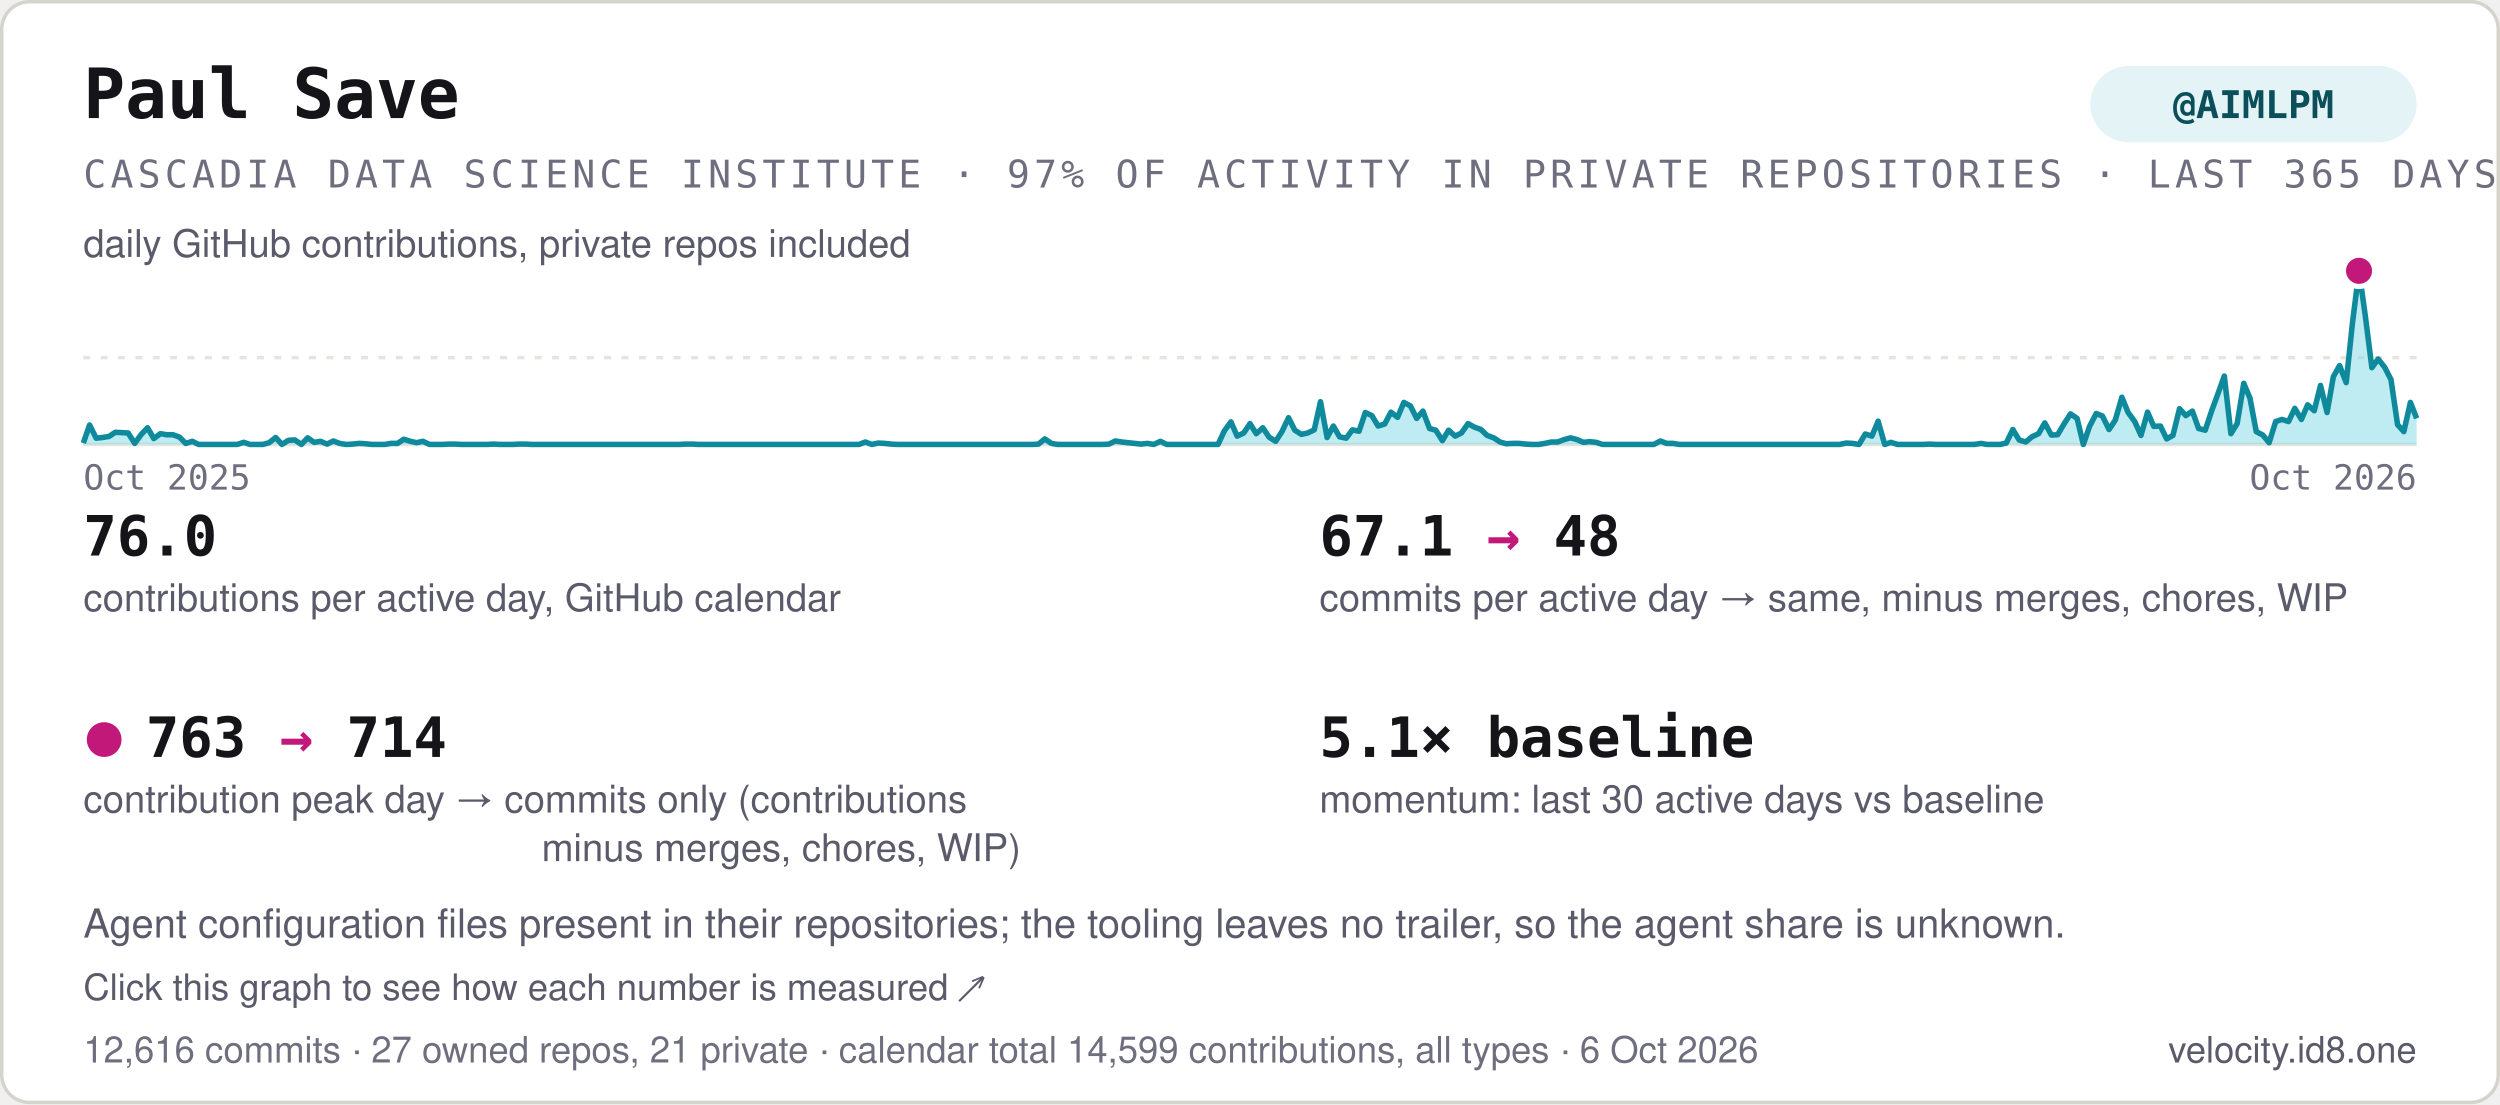
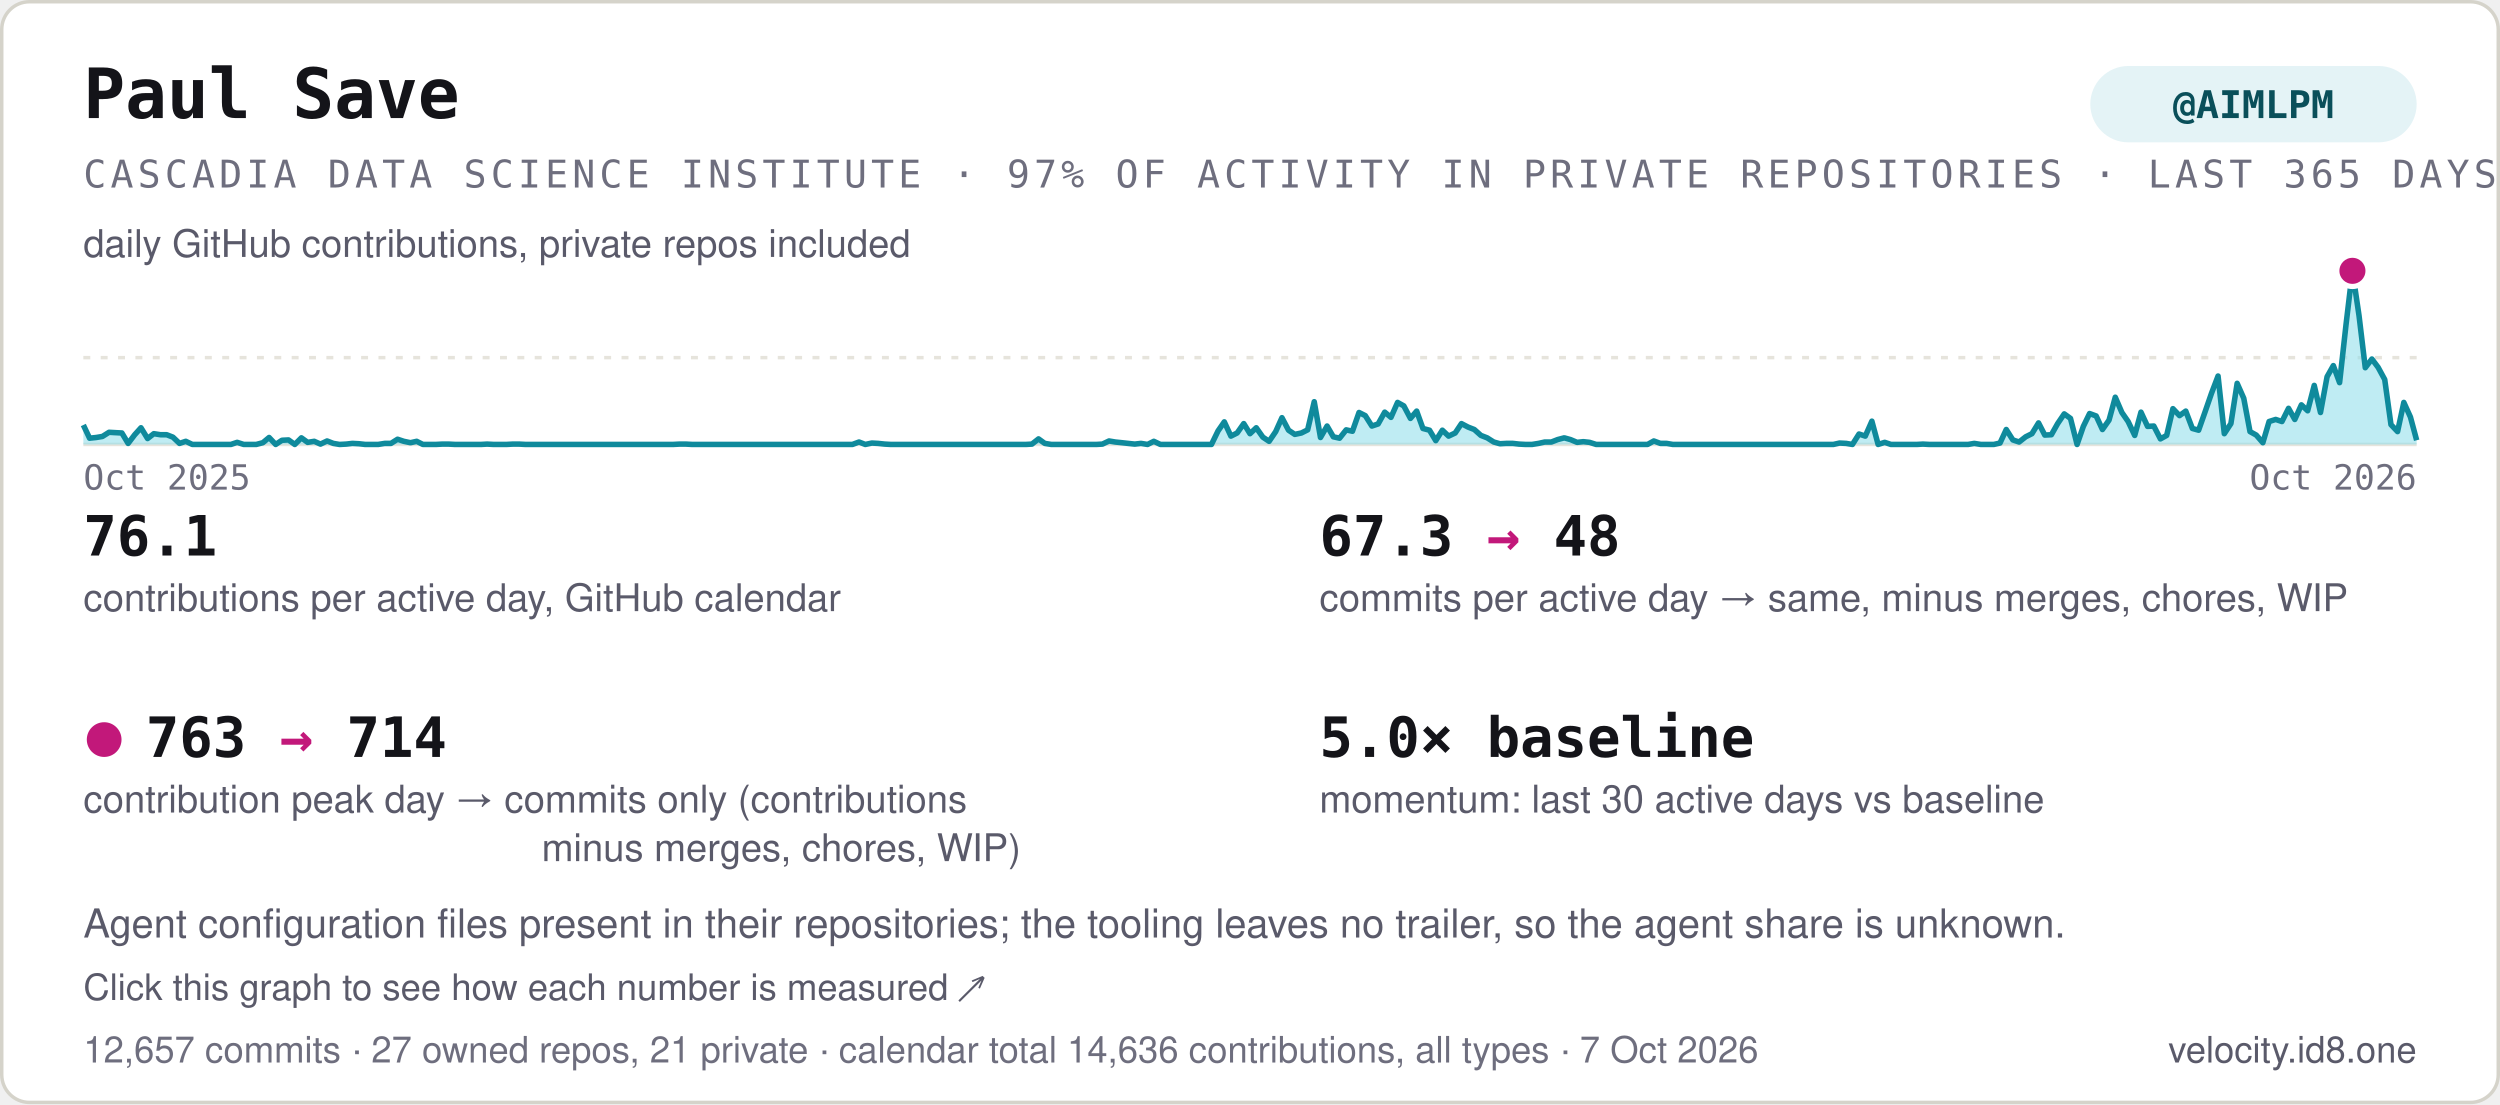
<svg xmlns="http://www.w3.org/2000/svg" width="720" height="318" viewBox="0 0 720 318" role="img" aria-label="Paul Save: Velocity Graph">
  <rect x="0.5" y="0.5" width="719" height="317" rx="8" fill="#FFFFFF" stroke="#D5D3CA" />
  <text x="24" y="34" font-family="Departure Mono, JetBrains Mono, ui-monospace, Menlo, monospace" font-size="20" font-weight="700" fill="#141419">Paul Save</text>
  <text x="24" y="54" font-family="Departure Mono, JetBrains Mono, ui-monospace, Menlo, monospace" font-size="11" letter-spacing="1.2" fill="#6E6E7E">CASCADIA DATA SCIENCE INSTITUTE · 97% OF ACTIVITY IN PRIVATE REPOSITORIES · LAST 365 DAYS</text>
  <rect x="602" y="19" width="94" height="22" rx="11" fill="#E4F3F6" />
  <text x="649" y="34" text-anchor="middle" font-family="Departure Mono, JetBrains Mono, ui-monospace, Menlo, monospace" font-size="11" font-weight="600" fill="#0A4F5A">@AIMLPM</text>
  <line x1="24" x2="696" y1="128" y2="128" stroke="#E6E4DC" />
  <line x1="24" x2="696" y1="103.0" y2="103.0" stroke="#E6E4DC" stroke-dasharray="2 3" />
-   <path d="M24.0,127.6 L25.8,122.4 L27.7,126.2 L29.5,126.0 L31.4,125.7 L33.2,124.5 L35.1,124.6 L36.9,124.7 L38.8,127.7 L40.6,125.2 L42.5,123.2 L44.3,126.3 L46.2,124.9 L48.0,125.2 L49.8,125.2 L51.7,125.9 L53.5,127.7 L55.4,127.1 L57.2,128.0 L59.1,128.0 L60.9,128.0 L62.8,128.0 L64.6,128.0 L66.5,128.0 L68.3,128.0 L70.2,127.4 L72.0,128.0 L73.8,128.0 L75.7,128.0 L77.5,127.5 L79.4,126.0 L81.2,128.0 L83.1,126.8 L84.9,126.7 L86.8,128.0 L88.6,126.1 L90.5,127.4 L92.3,127.1 L94.2,127.9 L96.0,127.0 L97.8,127.7 L99.7,128.0 L101.5,127.9 L103.4,127.7 L105.2,127.8 L107.1,128.0 L108.9,128.0 L110.8,128.0 L112.6,127.7 L114.5,127.7 L116.3,126.5 L118.2,127.1 L120.0,127.5 L121.8,127.1 L123.7,128.0 L125.5,128.0 L127.4,128.0 L129.2,127.9 L131.1,127.9 L132.9,128.0 L134.8,128.0 L136.6,128.0 L138.5,128.0 L140.3,128.0 L142.2,127.9 L144.0,128.0 L145.8,128.0 L147.7,128.0 L149.5,127.9 L151.4,127.9 L153.2,128.0 L155.1,128.0 L156.9,128.0 L158.8,128.0 L160.6,128.0 L162.5,128.0 L164.3,128.0 L166.2,128.0 L168.0,128.0 L169.8,128.0 L171.7,128.0 L173.5,128.0 L175.4,128.0 L177.2,128.0 L179.1,128.0 L180.9,128.0 L182.8,128.0 L184.6,128.0 L186.5,128.0 L188.3,128.0 L190.2,128.0 L192.0,128.0 L193.8,128.0 L195.7,128.0 L197.5,127.9 L199.4,127.9 L201.2,128.0 L203.1,128.0 L204.9,128.0 L206.8,128.0 L208.6,128.0 L210.5,128.0 L212.3,128.0 L214.2,128.0 L216.0,128.0 L217.8,128.0 L219.7,128.0 L221.5,128.0 L223.4,128.0 L225.2,128.0 L227.1,128.0 L228.9,128.0 L230.8,128.0 L232.6,128.0 L234.5,128.0 L236.3,128.0 L238.2,128.0 L240.0,128.0 L241.8,128.0 L243.7,128.0 L245.5,128.0 L247.4,128.0 L249.2,127.3 L251.1,128.0 L252.9,127.6 L254.8,127.7 L256.6,127.9 L258.5,128.0 L260.3,128.0 L262.2,128.0 L264.0,128.0 L265.8,128.0 L267.7,128.0 L269.5,128.0 L271.4,128.0 L273.2,128.0 L275.1,128.0 L276.9,128.0 L278.8,128.0 L280.6,128.0 L282.5,128.0 L284.3,128.0 L286.2,128.0 L288.0,128.0 L289.8,128.0 L291.7,128.0 L293.5,128.0 L295.4,128.0 L297.2,128.0 L299.1,127.9 L300.9,126.4 L302.8,127.7 L304.6,128.0 L306.5,128.0 L308.3,128.0 L310.2,128.0 L312.0,128.0 L313.8,128.0 L315.7,128.0 L317.5,128.0 L319.4,127.9 L321.2,127.0 L323.1,127.3 L324.9,127.5 L326.8,127.7 L328.6,127.9 L330.5,127.7 L332.3,128.0 L334.2,127.1 L336.0,128.0 L337.8,128.0 L339.7,128.0 L341.5,128.0 L343.4,128.0 L345.2,128.0 L347.1,128.0 L348.9,128.0 L350.8,128.0 L352.6,124.1 L354.5,121.5 L356.3,125.6 L358.2,124.7 L360.0,122.0 L361.8,124.9 L363.7,123.2 L365.5,125.9 L367.4,127.1 L369.2,124.3 L371.1,120.3 L372.9,123.9 L374.8,125.1 L376.6,124.7 L378.5,123.8 L380.3,115.7 L382.2,126.0 L384.0,122.7 L385.8,125.8 L387.7,126.2 L389.5,123.8 L391.4,124.2 L393.2,118.8 L395.1,119.7 L396.9,122.7 L398.8,122.1 L400.6,118.7 L402.5,120.2 L404.3,115.9 L406.2,116.9 L408.0,120.5 L409.8,118.4 L411.7,123.4 L413.5,123.9 L415.4,126.9 L417.2,123.9 L419.1,125.6 L420.9,124.7 L422.8,122.0 L424.6,123.0 L426.5,123.7 L428.3,125.4 L430.2,126.1 L432.0,127.3 L433.8,127.8 L435.7,127.7 L437.5,127.7 L439.4,127.9 L441.2,128.0 L443.1,128.0 L444.9,127.7 L446.8,127.3 L448.6,127.3 L450.5,126.6 L452.3,126.1 L454.2,126.6 L456.0,127.4 L457.8,127.2 L459.7,127.4 L461.5,128.0 L463.4,128.0 L465.2,128.0 L467.1,128.0 L468.9,128.0 L470.8,128.0 L472.6,128.0 L474.5,128.0 L476.3,128.0 L478.2,127.0 L480.0,127.7 L481.8,127.7 L483.7,128.0 L485.5,128.0 L487.4,128.0 L489.2,128.0 L491.1,128.0 L492.9,128.0 L494.8,128.0 L496.6,128.0 L498.5,128.0 L500.3,128.0 L502.2,128.0 L504.0,128.0 L505.8,128.0 L507.7,128.0 L509.5,128.0 L511.4,128.0 L513.2,128.0 L515.1,128.0 L516.9,128.0 L518.8,128.0 L520.6,128.0 L522.5,128.0 L524.3,128.0 L526.2,128.0 L528.0,128.0 L529.8,128.0 L531.7,127.6 L533.5,127.7 L535.4,128.0 L537.2,125.0 L539.1,125.6 L540.9,121.3 L542.8,128.0 L544.6,127.4 L546.5,128.0 L548.3,128.0 L550.2,128.0 L552.0,128.0 L553.8,128.0 L555.7,127.9 L557.5,128.0 L559.4,128.0 L561.2,128.0 L563.1,128.0 L564.9,128.0 L566.8,128.0 L568.6,128.0 L570.5,127.7 L572.3,128.0 L574.2,128.0 L576.0,128.0 L577.8,127.6 L579.7,123.7 L581.5,126.7 L583.4,127.3 L585.2,125.8 L587.1,124.9 L588.9,121.8 L590.8,125.3 L592.6,125.2 L594.5,122.0 L596.3,119.2 L598.2,120.5 L600.0,128.0 L601.8,122.8 L603.7,119.1 L605.5,119.8 L607.4,123.7 L609.2,121.0 L611.1,114.4 L612.9,118.8 L614.8,121.4 L616.6,125.4 L618.5,118.7 L620.3,122.8 L622.2,122.7 L624.0,126.4 L625.8,125.4 L627.7,117.7 L629.5,119.7 L631.4,118.4 L633.2,123.4 L635.1,123.9 L636.9,118.5 L638.8,113.3 L640.6,108.3 L642.5,124.9 L644.3,122.0 L646.2,110.4 L648.0,114.7 L649.8,124.3 L651.7,125.3 L653.5,127.5 L655.4,121.4 L657.2,120.8 L659.1,121.4 L660.9,117.6 L662.8,120.8 L664.6,116.6 L666.5,118.3 L668.3,111.0 L670.2,118.8 L672.0,108.5 L673.8,105.3 L675.7,110.2 L677.5,93.1 L679.4,78.0 L681.2,90.9 L683.1,105.9 L684.9,103.4 L686.8,105.8 L688.6,109.3 L690.5,122.3 L692.3,124.3 L694.2,115.9 L696.0,120.5 L696.0,128 L24,128 Z" fill="#8ADCE8" fill-opacity="0.55" />
-   <path d="M24.0,127.6 L25.8,122.4 L27.7,126.2 L29.5,126.0 L31.4,125.7 L33.2,124.5 L35.1,124.6 L36.9,124.7 L38.8,127.7 L40.6,125.2 L42.5,123.2 L44.3,126.3 L46.2,124.9 L48.0,125.2 L49.8,125.2 L51.7,125.9 L53.5,127.7 L55.4,127.1 L57.2,128.0 L59.1,128.0 L60.9,128.0 L62.8,128.0 L64.6,128.0 L66.5,128.0 L68.3,128.0 L70.2,127.4 L72.0,128.0 L73.8,128.0 L75.7,128.0 L77.5,127.5 L79.4,126.0 L81.2,128.0 L83.1,126.8 L84.9,126.7 L86.8,128.0 L88.6,126.1 L90.5,127.4 L92.3,127.1 L94.2,127.9 L96.0,127.0 L97.8,127.7 L99.7,128.0 L101.5,127.9 L103.4,127.7 L105.2,127.8 L107.1,128.0 L108.9,128.0 L110.8,128.0 L112.6,127.7 L114.5,127.7 L116.3,126.5 L118.2,127.1 L120.0,127.5 L121.8,127.1 L123.7,128.0 L125.5,128.0 L127.4,128.0 L129.2,127.9 L131.1,127.9 L132.9,128.0 L134.8,128.0 L136.6,128.0 L138.5,128.0 L140.3,128.0 L142.2,127.9 L144.0,128.0 L145.8,128.0 L147.7,128.0 L149.5,127.9 L151.4,127.9 L153.2,128.0 L155.1,128.0 L156.9,128.0 L158.8,128.0 L160.6,128.0 L162.5,128.0 L164.3,128.0 L166.2,128.0 L168.0,128.0 L169.8,128.0 L171.7,128.0 L173.5,128.0 L175.4,128.0 L177.2,128.0 L179.1,128.0 L180.9,128.0 L182.8,128.0 L184.6,128.0 L186.5,128.0 L188.3,128.0 L190.2,128.0 L192.0,128.0 L193.8,128.0 L195.7,128.0 L197.5,127.9 L199.4,127.9 L201.2,128.0 L203.1,128.0 L204.9,128.0 L206.8,128.0 L208.6,128.0 L210.5,128.0 L212.3,128.0 L214.2,128.0 L216.0,128.0 L217.8,128.0 L219.7,128.0 L221.5,128.0 L223.4,128.0 L225.2,128.0 L227.1,128.0 L228.9,128.0 L230.8,128.0 L232.6,128.0 L234.5,128.0 L236.3,128.0 L238.2,128.0 L240.0,128.0 L241.8,128.0 L243.7,128.0 L245.5,128.0 L247.4,128.0 L249.2,127.3 L251.1,128.0 L252.9,127.6 L254.8,127.7 L256.6,127.9 L258.5,128.0 L260.3,128.0 L262.2,128.0 L264.0,128.0 L265.8,128.0 L267.7,128.0 L269.5,128.0 L271.4,128.0 L273.2,128.0 L275.1,128.0 L276.9,128.0 L278.8,128.0 L280.6,128.0 L282.5,128.0 L284.3,128.0 L286.2,128.0 L288.0,128.0 L289.8,128.0 L291.7,128.0 L293.5,128.0 L295.4,128.0 L297.2,128.0 L299.1,127.9 L300.9,126.4 L302.8,127.7 L304.6,128.0 L306.5,128.0 L308.3,128.0 L310.2,128.0 L312.0,128.0 L313.8,128.0 L315.7,128.0 L317.5,128.0 L319.4,127.9 L321.2,127.0 L323.1,127.3 L324.9,127.5 L326.8,127.7 L328.6,127.9 L330.5,127.7 L332.3,128.0 L334.2,127.1 L336.0,128.0 L337.8,128.0 L339.7,128.0 L341.5,128.0 L343.4,128.0 L345.2,128.0 L347.1,128.0 L348.9,128.0 L350.8,128.0 L352.6,124.1 L354.5,121.5 L356.3,125.6 L358.2,124.7 L360.0,122.0 L361.8,124.9 L363.7,123.2 L365.5,125.9 L367.4,127.1 L369.2,124.3 L371.1,120.3 L372.9,123.9 L374.8,125.1 L376.6,124.7 L378.5,123.8 L380.3,115.7 L382.2,126.0 L384.0,122.7 L385.8,125.8 L387.7,126.2 L389.5,123.8 L391.4,124.2 L393.2,118.8 L395.1,119.7 L396.9,122.7 L398.8,122.1 L400.6,118.7 L402.5,120.2 L404.3,115.9 L406.2,116.9 L408.0,120.5 L409.8,118.4 L411.7,123.4 L413.5,123.9 L415.4,126.9 L417.2,123.9 L419.1,125.6 L420.9,124.7 L422.8,122.0 L424.6,123.0 L426.5,123.7 L428.3,125.4 L430.2,126.1 L432.0,127.3 L433.8,127.8 L435.7,127.7 L437.5,127.7 L439.4,127.9 L441.2,128.0 L443.1,128.0 L444.9,127.7 L446.8,127.3 L448.6,127.3 L450.5,126.6 L452.3,126.1 L454.2,126.6 L456.0,127.4 L457.8,127.2 L459.7,127.4 L461.5,128.0 L463.4,128.0 L465.2,128.0 L467.1,128.0 L468.9,128.0 L470.8,128.0 L472.6,128.0 L474.5,128.0 L476.3,128.0 L478.2,127.0 L480.0,127.7 L481.8,127.7 L483.7,128.0 L485.5,128.0 L487.4,128.0 L489.2,128.0 L491.1,128.0 L492.9,128.0 L494.8,128.0 L496.6,128.0 L498.5,128.0 L500.3,128.0 L502.2,128.0 L504.0,128.0 L505.8,128.0 L507.7,128.0 L509.5,128.0 L511.4,128.0 L513.2,128.0 L515.1,128.0 L516.9,128.0 L518.8,128.0 L520.6,128.0 L522.5,128.0 L524.3,128.0 L526.2,128.0 L528.0,128.0 L529.8,128.0 L531.7,127.6 L533.5,127.7 L535.4,128.0 L537.2,125.0 L539.1,125.6 L540.9,121.3 L542.8,128.0 L544.6,127.4 L546.5,128.0 L548.3,128.0 L550.2,128.0 L552.0,128.0 L553.8,128.0 L555.7,127.9 L557.5,128.0 L559.4,128.0 L561.2,128.0 L563.1,128.0 L564.9,128.0 L566.8,128.0 L568.6,128.0 L570.5,127.7 L572.3,128.0 L574.2,128.0 L576.0,128.0 L577.8,127.6 L579.7,123.7 L581.5,126.7 L583.4,127.3 L585.2,125.8 L587.1,124.9 L588.9,121.8 L590.8,125.3 L592.6,125.2 L594.5,122.0 L596.3,119.2 L598.2,120.5 L600.0,128.0 L601.8,122.8 L603.7,119.1 L605.5,119.8 L607.4,123.7 L609.2,121.0 L611.1,114.4 L612.9,118.8 L614.8,121.4 L616.6,125.4 L618.5,118.7 L620.3,122.8 L622.2,122.7 L624.0,126.4 L625.8,125.4 L627.7,117.7 L629.5,119.7 L631.4,118.4 L633.2,123.4 L635.1,123.9 L636.9,118.5 L638.8,113.3 L640.6,108.3 L642.5,124.9 L644.3,122.0 L646.2,110.4 L648.0,114.7 L649.8,124.3 L651.7,125.3 L653.5,127.5 L655.4,121.4 L657.2,120.8 L659.1,121.4 L660.9,117.6 L662.8,120.8 L664.6,116.6 L666.5,118.3 L668.3,111.0 L670.2,118.8 L672.0,108.5 L673.8,105.3 L675.7,110.2 L677.5,93.1 L679.4,78.0 L681.2,90.9 L683.1,105.9 L684.9,103.4 L686.8,105.8 L688.6,109.3 L690.5,122.3 L692.3,124.3 L694.2,115.9 L696.0,120.5" fill="none" stroke="#0F8A9C" stroke-width="1.6" stroke-linejoin="round" />
-   <circle cx="679.4" cy="78.0" r="4.5" fill="#C2187A" stroke="#FFFFFF" stroke-width="1.5" />
+   <path d="M24.0,122.4 L25.8,126.2 L27.7,126.0 L29.5,125.7 L31.4,124.5 L33.2,124.6 L35.1,124.7 L36.9,127.7 L38.8,125.2 L40.6,123.2 L42.5,126.3 L44.3,124.9 L46.2,125.2 L48.0,125.2 L49.8,125.9 L51.7,127.7 L53.5,127.1 L55.4,128.0 L57.2,128.0 L59.1,128.0 L60.9,128.0 L62.8,128.0 L64.6,128.0 L66.5,128.0 L68.3,127.4 L70.2,128.0 L72.0,128.0 L73.8,128.0 L75.7,127.5 L77.5,126.0 L79.4,128.0 L81.2,126.8 L83.1,126.7 L84.9,128.0 L86.8,126.1 L88.6,127.4 L90.5,127.1 L92.3,127.9 L94.2,127.0 L96.0,127.7 L97.8,128.0 L99.7,127.9 L101.5,127.7 L103.4,127.8 L105.2,128.0 L107.1,128.0 L108.9,128.0 L110.8,127.7 L112.6,127.7 L114.5,126.5 L116.3,127.1 L118.2,127.5 L120.0,127.1 L121.8,128.0 L123.7,128.0 L125.5,128.0 L127.4,127.9 L129.2,127.9 L131.1,128.0 L132.9,128.0 L134.8,128.0 L136.6,128.0 L138.5,128.0 L140.3,127.9 L142.2,128.0 L144.0,128.0 L145.8,128.0 L147.7,127.9 L149.5,127.9 L151.4,128.0 L153.2,128.0 L155.1,128.0 L156.9,128.0 L158.8,128.0 L160.6,128.0 L162.5,128.0 L164.3,128.0 L166.2,128.0 L168.0,128.0 L169.8,128.0 L171.7,128.0 L173.5,128.0 L175.4,128.0 L177.2,128.0 L179.1,128.0 L180.9,128.0 L182.8,128.0 L184.6,128.0 L186.5,128.0 L188.3,128.0 L190.2,128.0 L192.0,128.0 L193.8,128.0 L195.7,127.9 L197.5,127.9 L199.4,128.0 L201.2,128.0 L203.1,128.0 L204.9,128.0 L206.8,128.0 L208.6,128.0 L210.5,128.0 L212.3,128.0 L214.2,128.0 L216.0,128.0 L217.8,128.0 L219.7,128.0 L221.5,128.0 L223.4,128.0 L225.2,128.0 L227.1,128.0 L228.9,128.0 L230.8,128.0 L232.6,128.0 L234.5,128.0 L236.3,128.0 L238.2,128.0 L240.0,128.0 L241.8,128.0 L243.7,128.0 L245.5,128.0 L247.4,127.3 L249.2,128.0 L251.1,127.6 L252.9,127.7 L254.8,127.9 L256.6,128.0 L258.5,128.0 L260.3,128.0 L262.2,128.0 L264.0,128.0 L265.8,128.0 L267.7,128.0 L269.5,128.0 L271.4,128.0 L273.2,128.0 L275.1,128.0 L276.9,128.0 L278.8,128.0 L280.6,128.0 L282.5,128.0 L284.3,128.0 L286.2,128.0 L288.0,128.0 L289.8,128.0 L291.7,128.0 L293.5,128.0 L295.4,128.0 L297.2,127.9 L299.1,126.4 L300.9,127.7 L302.8,128.0 L304.6,128.0 L306.5,128.0 L308.3,128.0 L310.2,128.0 L312.0,128.0 L313.8,128.0 L315.7,128.0 L317.5,127.9 L319.4,127.0 L321.2,127.3 L323.1,127.5 L324.9,127.7 L326.8,127.9 L328.6,127.7 L330.5,128.0 L332.3,127.1 L334.2,128.0 L336.0,128.0 L337.8,128.0 L339.7,128.0 L341.5,128.0 L343.4,128.0 L345.2,128.0 L347.1,128.0 L348.9,128.0 L350.8,124.1 L352.6,121.5 L354.5,125.6 L356.3,124.7 L358.2,122.0 L360.0,124.9 L361.8,123.2 L363.7,125.9 L365.5,127.1 L367.4,124.3 L369.2,120.3 L371.1,123.9 L372.9,125.1 L374.8,124.7 L376.6,123.8 L378.5,115.7 L380.3,126.0 L382.2,122.7 L384.0,125.8 L385.8,126.2 L387.7,123.8 L389.5,124.2 L391.4,118.8 L393.2,119.7 L395.1,122.7 L396.9,122.1 L398.8,118.7 L400.6,120.2 L402.5,115.9 L404.3,116.9 L406.2,120.5 L408.0,118.4 L409.8,123.4 L411.7,123.9 L413.5,126.9 L415.4,123.9 L417.2,125.6 L419.1,124.7 L420.9,122.0 L422.8,123.0 L424.6,123.7 L426.5,125.4 L428.3,126.1 L430.2,127.3 L432.0,127.8 L433.8,127.7 L435.7,127.7 L437.5,127.9 L439.4,128.0 L441.2,128.0 L443.1,127.7 L444.9,127.3 L446.8,127.3 L448.6,126.6 L450.5,126.1 L452.3,126.6 L454.2,127.4 L456.0,127.2 L457.8,127.4 L459.7,128.0 L461.5,128.0 L463.4,128.0 L465.2,128.0 L467.1,128.0 L468.9,128.0 L470.8,128.0 L472.6,128.0 L474.5,128.0 L476.3,127.0 L478.2,127.7 L480.0,127.7 L481.8,128.0 L483.7,128.0 L485.5,128.0 L487.4,128.0 L489.2,128.0 L491.1,128.0 L492.9,128.0 L494.8,128.0 L496.6,128.0 L498.5,128.0 L500.3,128.0 L502.2,128.0 L504.0,128.0 L505.8,128.0 L507.7,128.0 L509.5,128.0 L511.4,128.0 L513.2,128.0 L515.1,128.0 L516.9,128.0 L518.8,128.0 L520.6,128.0 L522.5,128.0 L524.3,128.0 L526.2,128.0 L528.0,128.0 L529.8,127.6 L531.7,127.7 L533.5,128.0 L535.4,125.0 L537.2,125.6 L539.1,121.3 L540.9,128.0 L542.8,127.4 L544.6,128.0 L546.5,128.0 L548.3,128.0 L550.2,128.0 L552.0,128.0 L553.8,127.9 L555.7,128.0 L557.5,128.0 L559.4,128.0 L561.2,128.0 L563.1,128.0 L564.9,128.0 L566.8,128.0 L568.6,127.7 L570.5,128.0 L572.3,128.0 L574.2,128.0 L576.0,127.6 L577.8,123.7 L579.7,126.7 L581.5,127.3 L583.4,125.8 L585.2,124.9 L587.1,121.8 L588.9,125.3 L590.8,125.2 L592.6,122.0 L594.5,119.2 L596.3,120.5 L598.2,128.0 L600.0,122.8 L601.8,119.1 L603.7,119.8 L605.5,123.7 L607.4,121.0 L609.2,114.4 L611.1,118.8 L612.9,121.4 L614.8,125.4 L616.6,118.7 L618.5,122.8 L620.3,122.7 L622.2,126.4 L624.0,125.4 L625.8,117.7 L627.7,119.7 L629.5,118.4 L631.4,123.4 L633.2,123.9 L635.1,118.5 L636.9,113.3 L638.8,108.3 L640.6,124.9 L642.5,122.0 L644.3,110.4 L646.2,114.7 L648.0,124.3 L649.8,125.3 L651.7,127.5 L653.5,121.4 L655.4,120.8 L657.2,121.4 L659.1,117.6 L660.9,120.8 L662.8,116.6 L664.6,118.3 L666.5,111.0 L668.3,118.8 L670.2,108.5 L672.0,105.3 L673.8,110.2 L675.7,93.1 L677.5,78.0 L679.4,90.9 L681.2,105.9 L683.1,103.4 L684.9,105.8 L686.8,109.3 L688.6,122.3 L690.5,124.3 L692.3,115.9 L694.2,120.1 L696.0,126.8 L696.0,128 L24,128 Z" fill="#8ADCE8" fill-opacity="0.55" />
+   <path d="M24.0,122.4 L25.8,126.2 L27.7,126.0 L29.5,125.7 L31.4,124.5 L33.2,124.6 L35.1,124.7 L36.9,127.7 L38.8,125.2 L40.6,123.2 L42.5,126.3 L44.3,124.9 L46.2,125.2 L48.0,125.2 L49.8,125.9 L51.7,127.7 L53.5,127.1 L55.4,128.0 L57.2,128.0 L59.1,128.0 L60.9,128.0 L62.8,128.0 L64.6,128.0 L66.5,128.0 L68.3,127.4 L70.2,128.0 L72.0,128.0 L73.8,128.0 L75.7,127.5 L77.5,126.0 L79.4,128.0 L81.2,126.8 L83.1,126.7 L84.9,128.0 L86.8,126.1 L88.6,127.4 L90.5,127.1 L92.3,127.9 L94.2,127.0 L96.0,127.7 L97.8,128.0 L99.7,127.9 L101.5,127.7 L103.4,127.8 L105.2,128.0 L107.1,128.0 L108.9,128.0 L110.8,127.7 L112.6,127.7 L114.5,126.5 L116.3,127.1 L118.2,127.5 L120.0,127.1 L121.8,128.0 L123.7,128.0 L125.5,128.0 L127.4,127.9 L129.2,127.9 L131.1,128.0 L132.9,128.0 L134.8,128.0 L136.6,128.0 L138.5,128.0 L140.3,127.9 L142.2,128.0 L144.0,128.0 L145.8,128.0 L147.7,127.9 L149.5,127.9 L151.4,128.0 L153.2,128.0 L155.1,128.0 L156.9,128.0 L158.8,128.0 L160.6,128.0 L162.5,128.0 L164.3,128.0 L166.2,128.0 L168.0,128.0 L169.8,128.0 L171.7,128.0 L173.5,128.0 L175.4,128.0 L177.2,128.0 L179.1,128.0 L180.9,128.0 L182.8,128.0 L184.6,128.0 L186.5,128.0 L188.3,128.0 L190.2,128.0 L192.0,128.0 L193.8,128.0 L195.7,127.9 L197.5,127.9 L199.4,128.0 L201.2,128.0 L203.1,128.0 L204.9,128.0 L206.8,128.0 L208.6,128.0 L210.5,128.0 L212.3,128.0 L214.2,128.0 L216.0,128.0 L217.8,128.0 L219.7,128.0 L221.5,128.0 L223.4,128.0 L225.2,128.0 L227.1,128.0 L228.9,128.0 L230.8,128.0 L232.6,128.0 L234.5,128.0 L236.3,128.0 L238.2,128.0 L240.0,128.0 L241.8,128.0 L243.7,128.0 L245.5,128.0 L247.4,127.3 L249.2,128.0 L251.1,127.6 L252.9,127.7 L254.8,127.9 L256.6,128.0 L258.5,128.0 L260.3,128.0 L262.2,128.0 L264.0,128.0 L265.8,128.0 L267.7,128.0 L269.5,128.0 L271.4,128.0 L273.2,128.0 L275.1,128.0 L276.9,128.0 L278.8,128.0 L280.6,128.0 L282.5,128.0 L284.3,128.0 L286.2,128.0 L288.0,128.0 L289.8,128.0 L291.7,128.0 L293.5,128.0 L295.4,128.0 L297.2,127.9 L299.1,126.4 L300.9,127.7 L302.8,128.0 L304.6,128.0 L306.5,128.0 L308.3,128.0 L310.2,128.0 L312.0,128.0 L313.8,128.0 L315.7,128.0 L317.5,127.9 L319.4,127.0 L321.2,127.3 L323.1,127.5 L324.9,127.7 L326.8,127.9 L328.6,127.7 L330.5,128.0 L332.3,127.1 L334.2,128.0 L336.0,128.0 L337.8,128.0 L339.7,128.0 L341.5,128.0 L343.4,128.0 L345.2,128.0 L347.1,128.0 L348.9,128.0 L350.8,124.1 L352.6,121.5 L354.5,125.6 L356.3,124.7 L358.2,122.0 L360.0,124.9 L361.8,123.2 L363.7,125.9 L365.5,127.1 L367.4,124.3 L369.2,120.3 L371.1,123.9 L372.9,125.1 L374.8,124.7 L376.6,123.8 L378.5,115.7 L380.3,126.0 L382.2,122.7 L384.0,125.8 L385.8,126.2 L387.7,123.8 L389.5,124.2 L391.4,118.8 L393.2,119.7 L395.1,122.7 L396.9,122.1 L398.8,118.7 L400.6,120.2 L402.5,115.9 L404.3,116.9 L406.2,120.5 L408.0,118.4 L409.8,123.4 L411.7,123.9 L413.5,126.9 L415.4,123.9 L417.2,125.6 L419.1,124.7 L420.9,122.0 L422.8,123.0 L424.6,123.7 L426.5,125.4 L428.3,126.1 L430.2,127.3 L432.0,127.8 L433.8,127.7 L435.7,127.7 L437.5,127.9 L439.4,128.0 L441.2,128.0 L443.1,127.7 L444.9,127.3 L446.8,127.3 L448.6,126.6 L450.5,126.1 L452.3,126.6 L454.2,127.4 L456.0,127.2 L457.8,127.4 L459.7,128.0 L461.5,128.0 L463.4,128.0 L465.2,128.0 L467.1,128.0 L468.9,128.0 L470.8,128.0 L472.6,128.0 L474.5,128.0 L476.3,127.0 L478.2,127.7 L480.0,127.7 L481.8,128.0 L483.7,128.0 L485.5,128.0 L487.4,128.0 L489.2,128.0 L491.1,128.0 L492.9,128.0 L494.8,128.0 L496.6,128.0 L498.5,128.0 L500.3,128.0 L502.2,128.0 L504.0,128.0 L505.8,128.0 L507.7,128.0 L509.5,128.0 L511.4,128.0 L513.2,128.0 L515.1,128.0 L516.9,128.0 L518.8,128.0 L520.6,128.0 L522.5,128.0 L524.3,128.0 L526.2,128.0 L528.0,128.0 L529.8,127.6 L531.7,127.7 L533.5,128.0 L535.4,125.0 L537.2,125.6 L539.1,121.3 L540.9,128.0 L542.8,127.4 L544.6,128.0 L546.5,128.0 L548.3,128.0 L550.2,128.0 L552.0,128.0 L553.8,127.9 L555.7,128.0 L557.5,128.0 L559.4,128.0 L561.2,128.0 L563.1,128.0 L564.9,128.0 L566.8,128.0 L568.6,127.7 L570.5,128.0 L572.3,128.0 L574.2,128.0 L576.0,127.6 L577.8,123.7 L579.7,126.7 L581.5,127.3 L583.4,125.8 L585.2,124.9 L587.1,121.8 L588.9,125.3 L590.8,125.2 L592.6,122.0 L594.5,119.2 L596.3,120.5 L598.2,128.0 L600.0,122.8 L601.8,119.1 L603.7,119.8 L605.5,123.7 L607.4,121.0 L609.2,114.4 L611.1,118.8 L612.9,121.4 L614.8,125.4 L616.6,118.7 L618.5,122.8 L620.3,122.7 L622.2,126.4 L624.0,125.4 L625.8,117.7 L627.7,119.7 L629.5,118.4 L631.4,123.4 L633.2,123.9 L635.1,118.5 L636.9,113.3 L638.8,108.3 L640.6,124.9 L642.5,122.0 L644.3,110.4 L646.2,114.7 L648.0,124.3 L649.8,125.3 L651.7,127.5 L653.5,121.4 L655.4,120.8 L657.2,121.4 L659.1,117.6 L660.9,120.8 L662.8,116.6 L664.6,118.3 L666.5,111.0 L668.3,118.8 L670.2,108.5 L672.0,105.3 L673.8,110.2 L675.7,93.1 L677.5,78.0 L679.4,90.9 L681.2,105.9 L683.1,103.4 L684.9,105.8 L686.8,109.3 L688.6,122.3 L690.5,124.3 L692.3,115.9 L694.2,120.1 L696.0,126.8" fill="none" stroke="#0F8A9C" stroke-width="1.6" stroke-linejoin="round" />
+   <circle cx="677.5" cy="78.0" r="4.5" fill="#C2187A" stroke="#FFFFFF" stroke-width="1.5" />
  <text x="24" y="141" font-family="Departure Mono, JetBrains Mono, ui-monospace, Menlo, monospace" font-size="10" fill="#6E6E7E">Oct 2025</text>
  <text x="696" y="141" text-anchor="end" font-family="Departure Mono, JetBrains Mono, ui-monospace, Menlo, monospace" font-size="10" fill="#6E6E7E">Oct 2026</text>
  <text x="24" y="74" font-family="-apple-system, BlinkMacSystemFont, 'Segoe UI', Helvetica, Arial, sans-serif" font-size="11" fill="#5A5A6A">daily GitHub contributions, private repos included</text>
-   <text x="24" y="160" font-family="Departure Mono, JetBrains Mono, ui-monospace, Menlo, monospace" font-size="16" font-weight="600" fill="#141419">76.0</text>
+   <text x="24" y="160" font-family="Departure Mono, JetBrains Mono, ui-monospace, Menlo, monospace" font-size="16" font-weight="600" fill="#141419">76.1</text>
  <text x="24" y="176" font-family="-apple-system, BlinkMacSystemFont, 'Segoe UI', Helvetica, Arial, sans-serif" font-size="11" fill="#5A5A6A">contributions per active day, GitHub calendar</text>
-   <text x="380" y="160" font-family="Departure Mono, JetBrains Mono, ui-monospace, Menlo, monospace" font-size="16" font-weight="600" fill="#141419">67.1 <tspan fill="#C2187A">→</tspan> 48</text>
+   <text x="380" y="160" font-family="Departure Mono, JetBrains Mono, ui-monospace, Menlo, monospace" font-size="16" font-weight="600" fill="#141419">67.3 <tspan fill="#C2187A">→</tspan> 48</text>
  <text x="380" y="176" font-family="-apple-system, BlinkMacSystemFont, 'Segoe UI', Helvetica, Arial, sans-serif" font-size="11" fill="#5A5A6A">commits per active day → same, minus merges, chores, WIP</text>
  <circle cx="30" cy="213" r="5" fill="#C2187A" />
  <text x="42" y="218" font-family="Departure Mono, JetBrains Mono, ui-monospace, Menlo, monospace" font-size="16" font-weight="600" fill="#141419">763 <tspan fill="#C2187A">→</tspan> 714</text>
  <text x="24" y="234" font-family="-apple-system, BlinkMacSystemFont, 'Segoe UI', Helvetica, Arial, sans-serif" font-size="11" fill="#5A5A6A">contribution peak day → commits only (contributions</text>
  <text x="156" y="248" font-family="-apple-system, BlinkMacSystemFont, 'Segoe UI', Helvetica, Arial, sans-serif" font-size="11" fill="#5A5A6A">minus merges, chores, WIP)</text>
-   <text x="380" y="218" font-family="Departure Mono, JetBrains Mono, ui-monospace, Menlo, monospace" font-size="16" font-weight="600" fill="#141419">5.1× baseline</text>
+   <text x="380" y="218" font-family="Departure Mono, JetBrains Mono, ui-monospace, Menlo, monospace" font-size="16" font-weight="600" fill="#141419">5.0× baseline</text>
  <text x="380" y="234" font-family="-apple-system, BlinkMacSystemFont, 'Segoe UI', Helvetica, Arial, sans-serif" font-size="11" fill="#5A5A6A">momentum: last 30 active days vs baseline</text>
  <text x="24" y="270" font-family="-apple-system, BlinkMacSystemFont, 'Segoe UI', Helvetica, Arial, sans-serif" font-size="11.5" fill="#5A5A6A">Agent configuration files present in their repositories; the tooling leaves no trailer, so the agent share is unknown.</text>
  <text x="24" y="288" font-family="-apple-system, BlinkMacSystemFont, 'Segoe UI', Helvetica, Arial, sans-serif" font-size="10.5" fill="#5A5A6A">Click this graph to see how each number is measured ↗</text>
-   <text x="24" y="306" font-family="-apple-system, BlinkMacSystemFont, 'Segoe UI', Helvetica, Arial, sans-serif" font-size="10.5" fill="#6E6E7E">12,616 commits · 27 owned repos, 21 private · calendar total 14,599 contributions, all types · 6 Oct 2026</text>
+   <text x="24" y="306" font-family="-apple-system, BlinkMacSystemFont, 'Segoe UI', Helvetica, Arial, sans-serif" font-size="10.5" fill="#6E6E7E">12,657 commits · 27 owned repos, 21 private · calendar total 14,636 contributions, all types · 7 Oct 2026</text>
  <text x="696" y="306" text-anchor="end" font-family="-apple-system, BlinkMacSystemFont, 'Segoe UI', Helvetica, Arial, sans-serif" font-size="10.5" fill="#5A5A6A">velocity.id8.one</text>
</svg>
